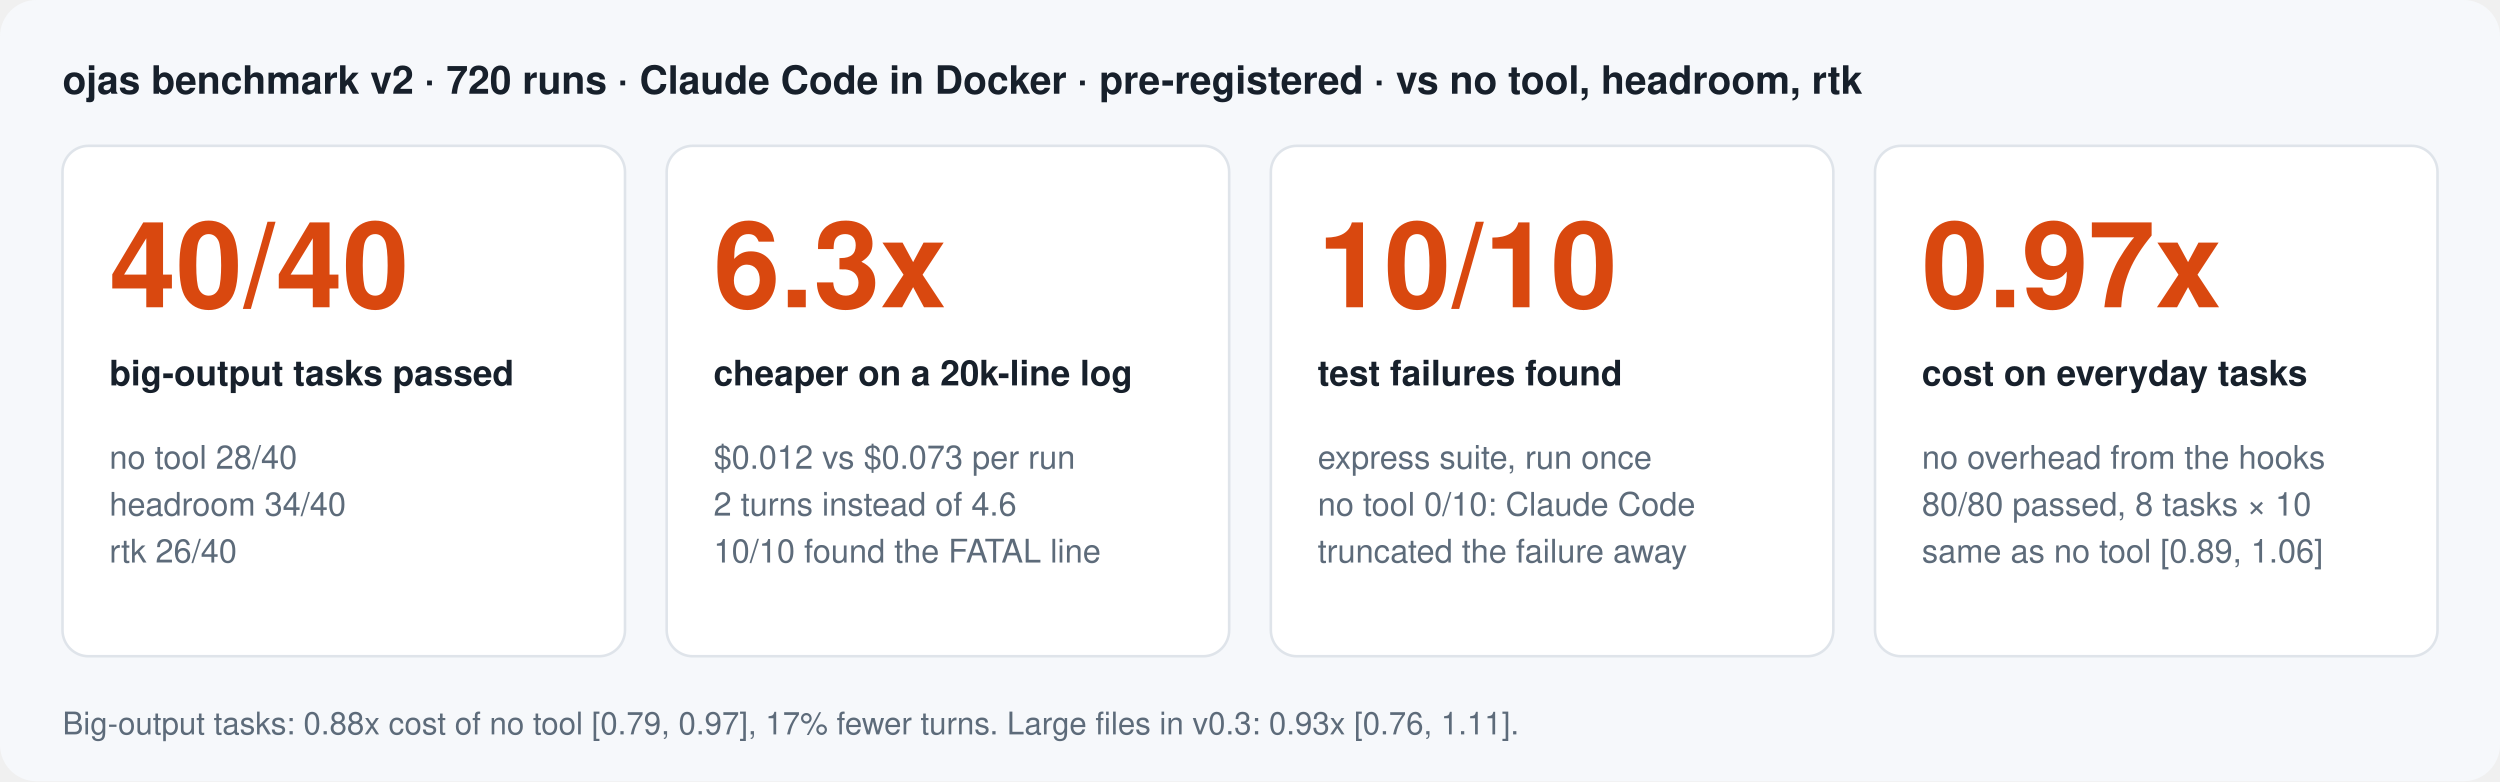
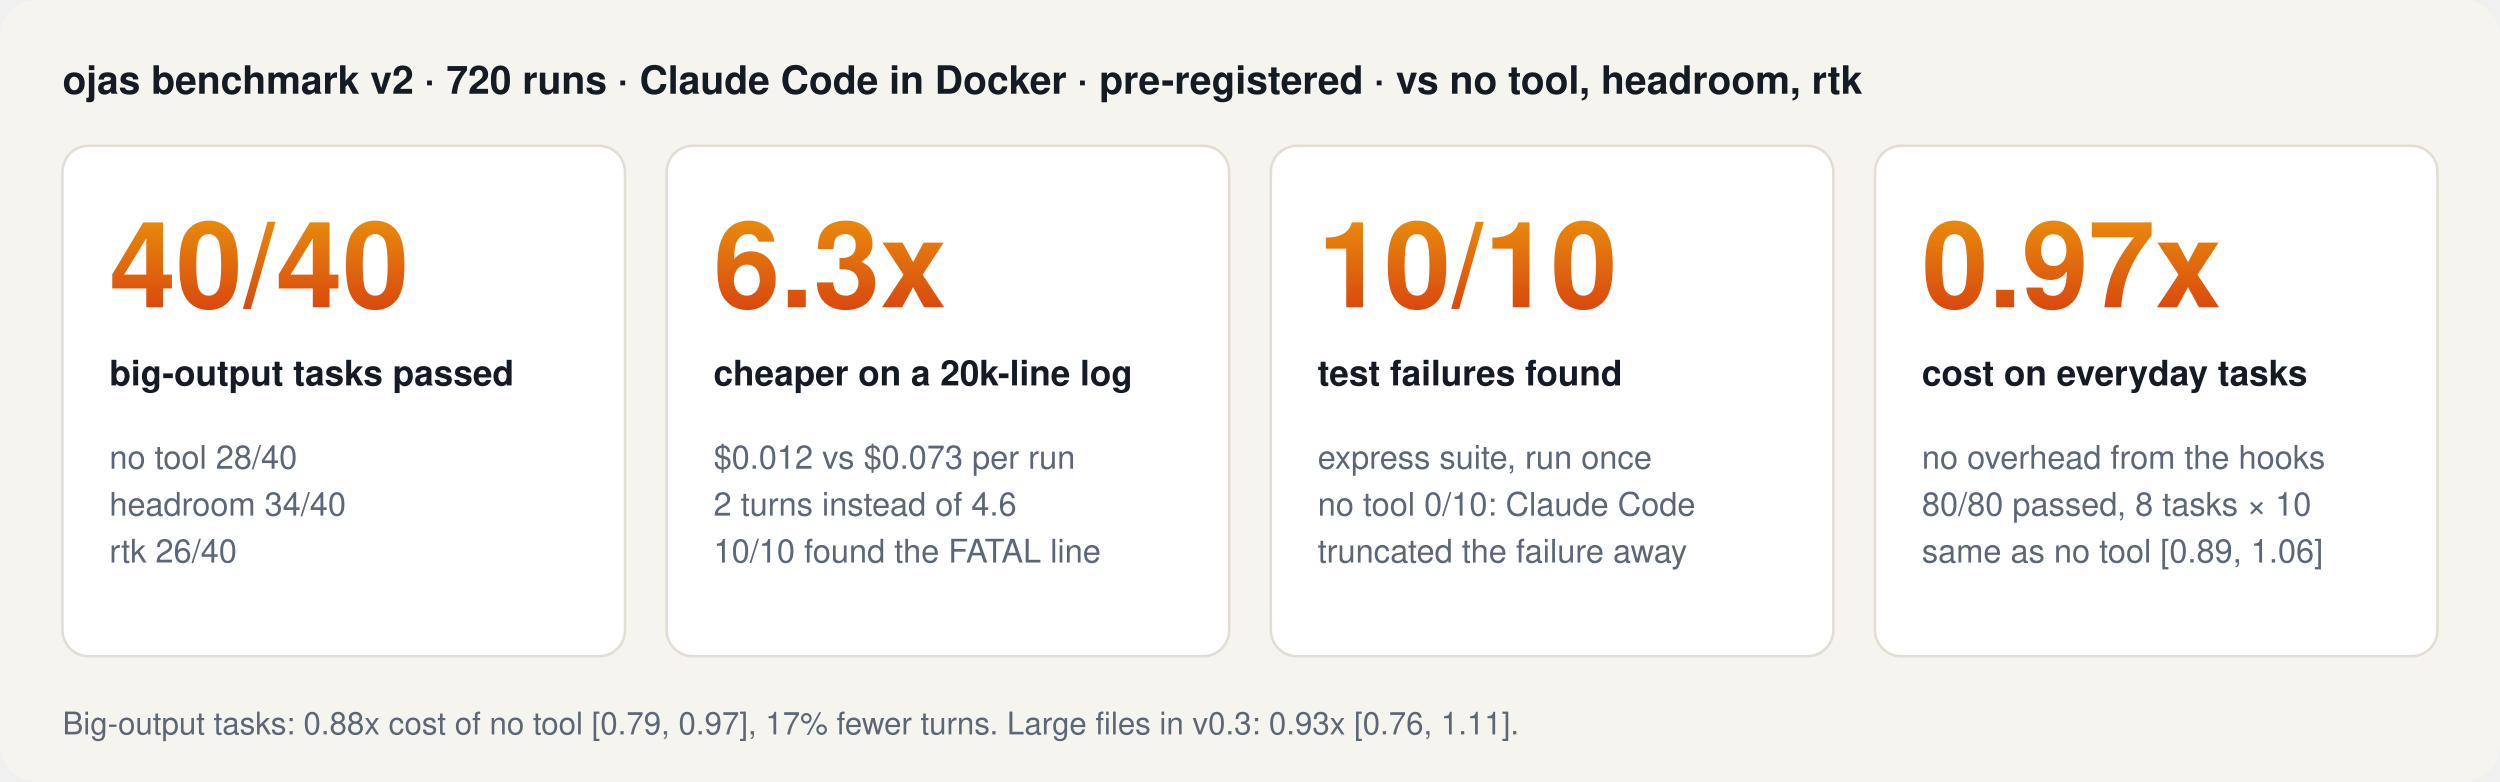
<svg xmlns="http://www.w3.org/2000/svg" viewBox="0 0 960 300" width="960" height="300" role="img" aria-label="ojas benchmark v2 highlights: 40 of 40 big-output tasks passed; 6.3x cheaper on a 20,000-line log; 10 of 10 test-suite failures found where no tool found 0 of 10; same cost as no tool on everyday tasks with 80 of 80 passed">
+   <defs>
+     <linearGradient id="gl" x1="0" y1="0" x2="0" y2="1">
+       <stop offset="0" stop-color="#e8890c" />
+       <stop offset="1" stop-color="#d9480f" />
+     </linearGradient>
+     <linearGradient id="gd" x1="0" y1="0" x2="0" y2="1">
+       <stop offset="0" stop-color="#ffca4a" />
+       <stop offset="1" stop-color="#ff6a2a" />
+     </linearGradient>
+   </defs>
  <style>
-     .bg{fill:#f6f8fb}.card{fill:#ffffff;stroke:#dfe4ea}.big{fill:#d9480f}.lab{fill:#17202b}.sub{fill:#5d6b7a}.head{fill:#17202b}.foot{fill:#5d6b7a}
-     @media (prefers-color-scheme: dark){.bg{fill:#0d1117}.card{fill:#161b22;stroke:#30363d}.big{fill:#f2a13b}.lab{fill:#e6edf3}.sub{fill:#8b949e}.head{fill:#e6edf3}.foot{fill:#8b949e}}
+     .bg{fill:#f6f4ef}.card{fill:#ffffff;stroke:#e3ded3}.big{fill:url(#gl)}.lab{fill:#141b25}.sub{fill:#5b6676}.head{fill:#141b25}.foot{fill:#5b6676}
+     @media (prefers-color-scheme: dark){.bg{fill:#141b25}.card{fill:#1b2330;stroke:#2a3442}.big{fill:url(#gd)}.lab{fill:#f5f0e6}.sub{fill:#8a97a8}.head{fill:#f5f0e6}.foot{fill:#8a97a8}}
    text{font-family:-apple-system,"Segoe UI",Helvetica,Arial,sans-serif}
    .big{font-size:46px;font-weight:700}
    .lab{font-size:13.5px;font-weight:600}
    .sub{font-size:12.5px}
    .head{font-size:15px;font-weight:600}
    .foot{font-size:12px}
  </style>
  <rect class="bg" x="0" y="0" width="960" height="300" rx="14" />
  <text class="head" x="24" y="36">ojas benchmark v2 · 720 runs · Claude Code in Docker · pre-registered · vs no tool, headroom, rtk</text>
  <rect class="card" x="24" y="56" width="216" height="196" rx="10" />
  <text class="big" x="42" y="118">40/40</text>
  <text class="lab" x="42" y="148">big-output tasks passed</text>
  <text class="sub" x="42" y="180">no tool 28/40</text>
  <text class="sub" x="42" y="198">headroom 34/40</text>
  <text class="sub" x="42" y="216">rtk 26/40</text>
  <rect class="card" x="256" y="56" width="216" height="196" rx="10" />
  <text class="big" x="274" y="118">6.3x</text>
  <text class="lab" x="274" y="148">cheaper on a 20k-line log</text>
  <text class="sub" x="274" y="180">$0.012 vs $0.073 per run</text>
  <text class="sub" x="274" y="198">2 turns instead of 4.6</text>
  <text class="sub" x="274" y="216">10/10 found the FATAL line</text>
  <rect class="card" x="488" y="56" width="216" height="196" rx="10" />
  <text class="big" x="506" y="118">10/10</text>
  <text class="lab" x="506" y="148">test failures found</text>
  <text class="sub" x="506" y="180">express suite, run once</text>
  <text class="sub" x="506" y="198">no tool 0/10: Claude Code</text>
  <text class="sub" x="506" y="216">truncated the failure away</text>
  <rect class="card" x="720" y="56" width="216" height="196" rx="10" />
  <text class="big" x="738" y="118">0.97x</text>
  <text class="lab" x="738" y="148">cost on everyday tasks</text>
  <text class="sub" x="738" y="180">no overhead from the hooks</text>
  <text class="sub" x="738" y="198">80/80 passed, 8 tasks × 10</text>
  <text class="sub" x="738" y="216">same as no tool [0.89, 1.06]</text>
  <text class="foot" x="24" y="282">Big-output tasks: 0.88x cost of no tool [0.79, 0.97], 17% fewer turns. Large files in v0.3: 0.93x [0.76, 1.11].</text>
</svg>
